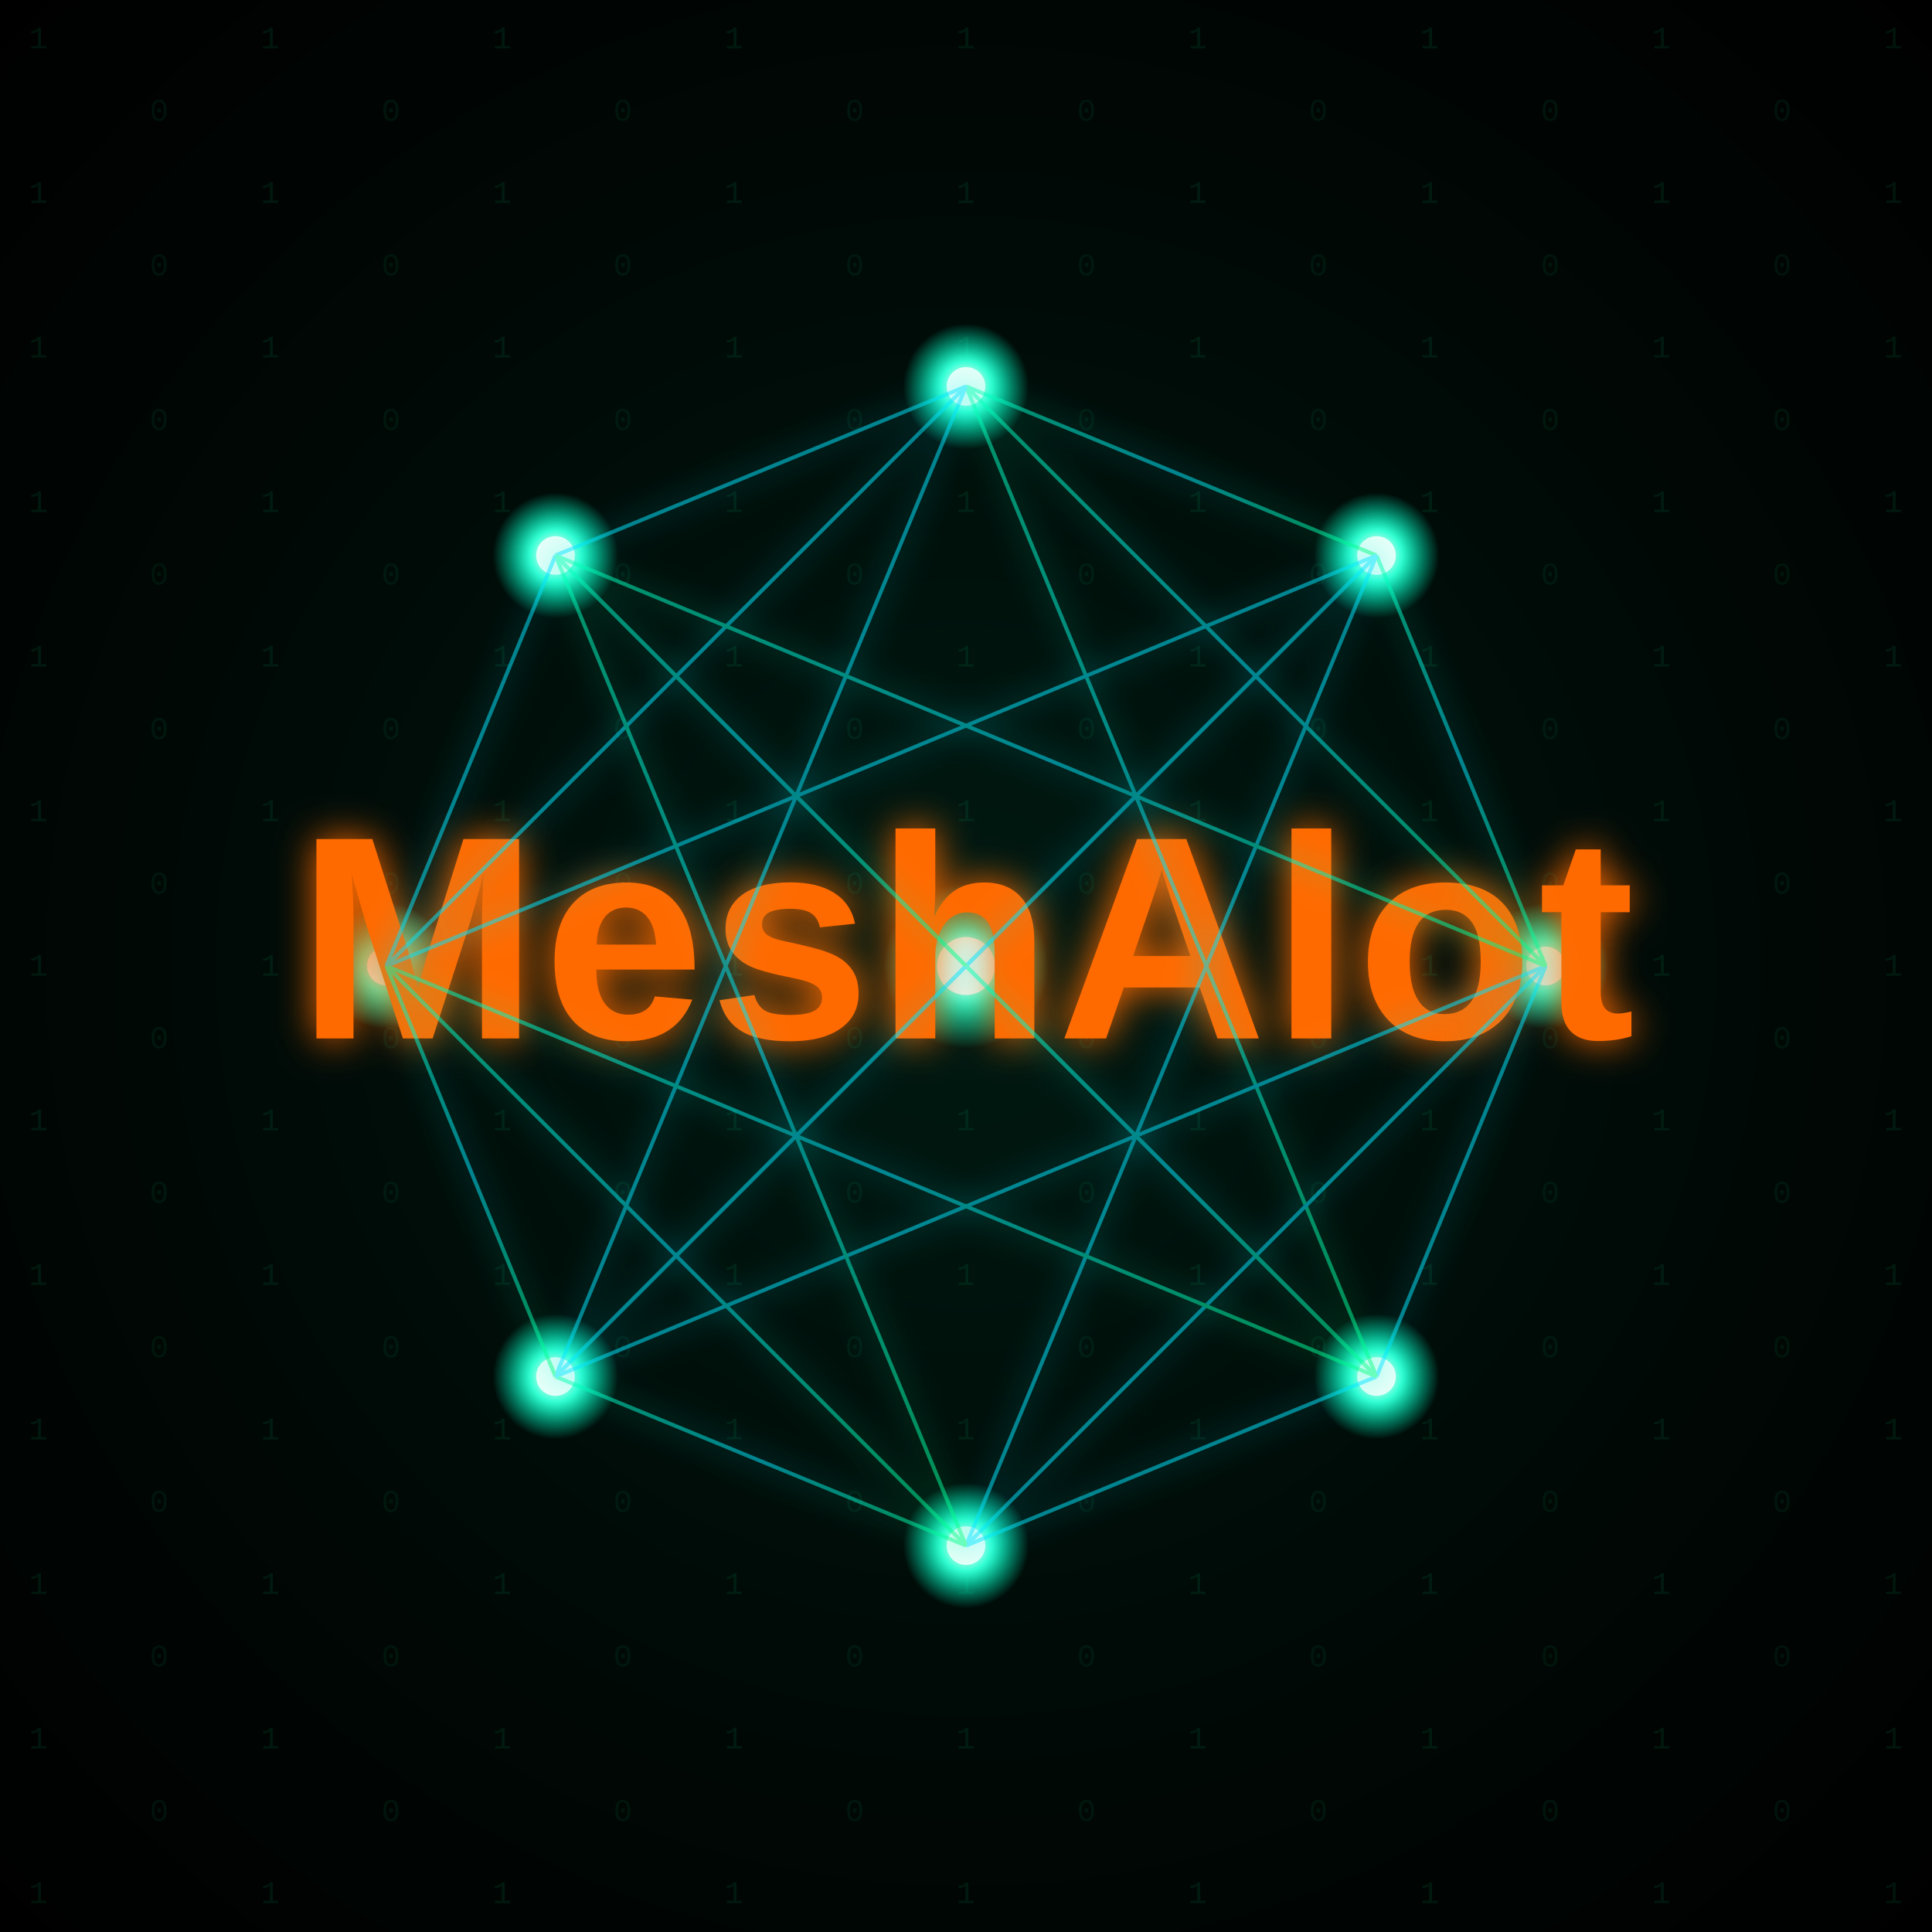
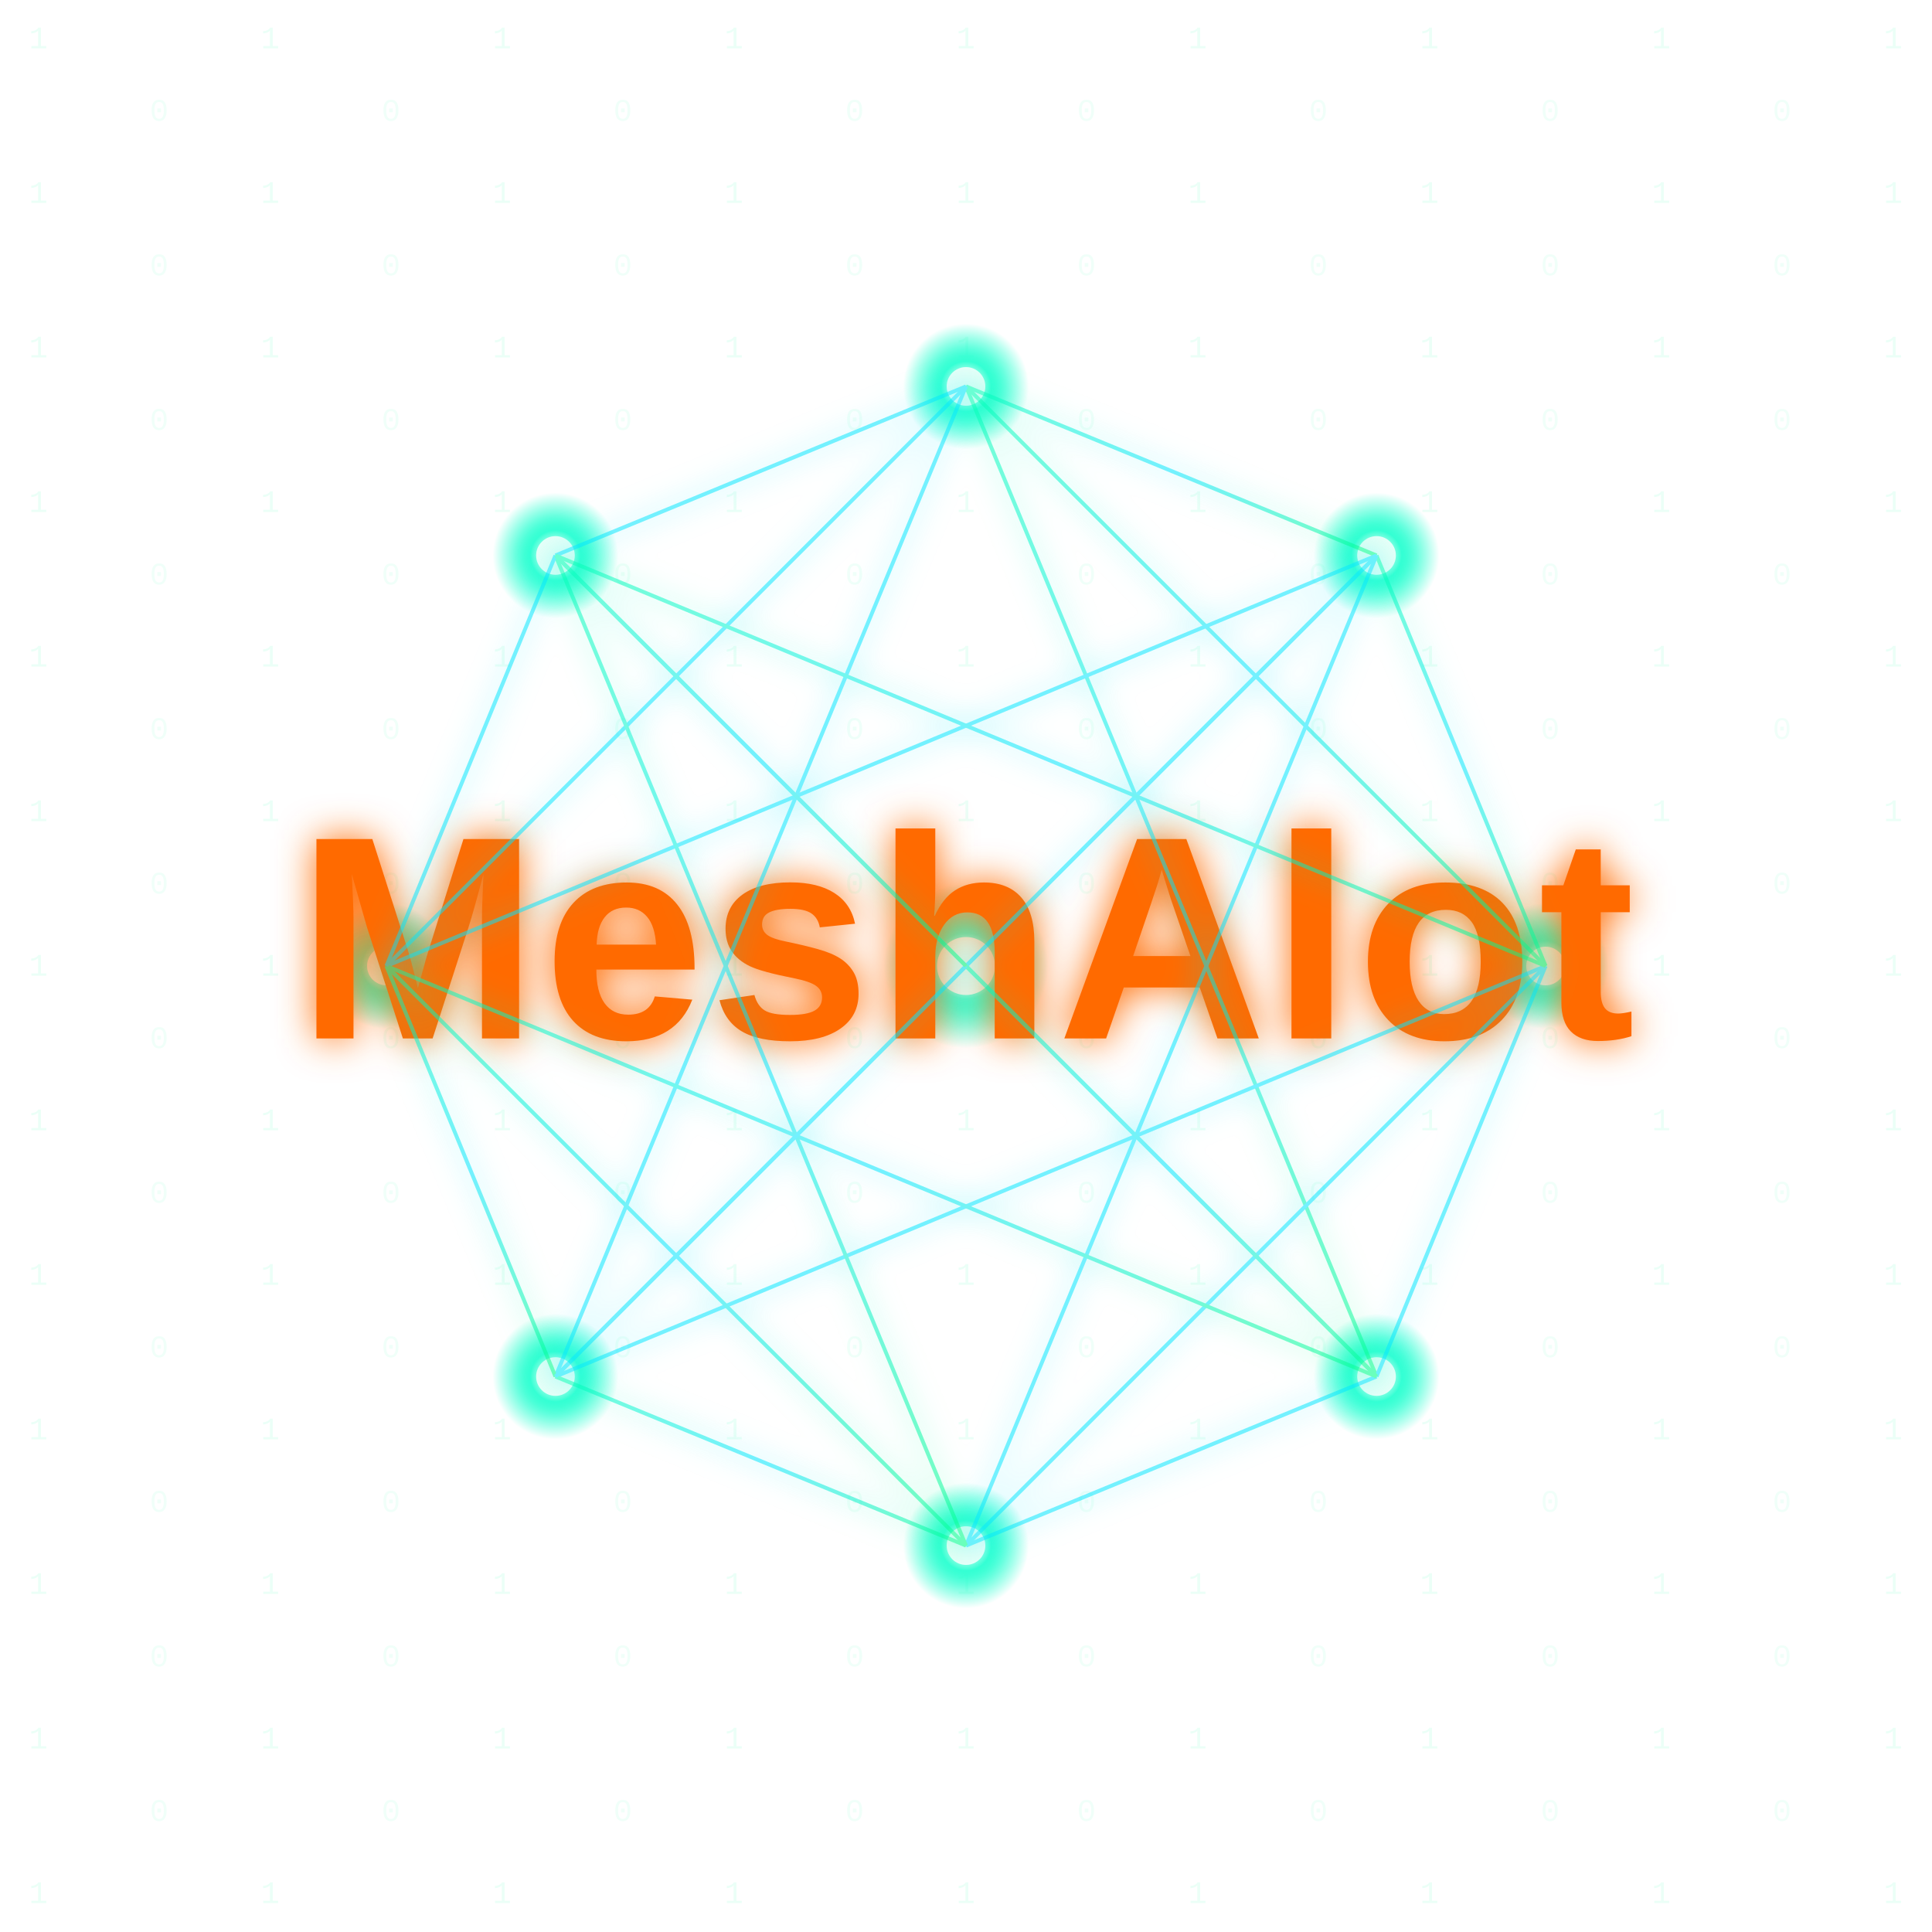
<svg xmlns="http://www.w3.org/2000/svg" width="800" height="800" viewBox="0 0 800 800" role="img" aria-labelledby="title desc">
  <defs>
    <radialGradient id="bgGlow" cx="50%" cy="50%" r="70%">
      <stop offset="0" stop-color="#001a12" />
      <stop offset=".6" stop-color="#000805" />
      <stop offset="1" stop-color="#000" />
    </radialGradient>
    <linearGradient id="lineGrad" x1="0" y1="0" x2="1" y2="1">
      <stop offset="0" stop-color="#00ffb3" />
      <stop offset=".5" stop-color="#00e5ff" />
      <stop offset="1" stop-color="#00ff88" />
    </linearGradient>
    <radialGradient id="nodeGlow">
      <stop offset="0" stop-color="#e6fff7" />
      <stop offset=".4" stop-color="#00ffc8" />
      <stop offset="1" stop-color="#00ffc8" stop-opacity="0" />
    </radialGradient>
    <filter id="glow" x="-100%" y="-100%" width="300%" height="300%">
      <feGaussianBlur stdDeviation="6" result="b" />
      <feMerge>
        <feMergeNode in="b" />
        <feMergeNode in="SourceGraphic" />
      </feMerge>
    </filter>
    <filter id="textGlow" x="-80%" y="-80%" width="260%" height="260%">
      <feGaussianBlur stdDeviation="8" result="b" />
      <feMerge>
        <feMergeNode in="b" />
        <feMergeNode in="SourceGraphic" />
      </feMerge>
    </filter>
    <pattern id="binary" width="96" height="64" patternUnits="userSpaceOnUse">
      <text x="12" y="20" fill="#00ff99" opacity=".08" font-family="Consolas,Courier New,monospace" font-size="13">1</text>
      <text x="62" y="50" fill="#00ff99" opacity=".06" font-family="Consolas,Courier New,monospace" font-size="13">0</text>
    </pattern>
  </defs>
-   <rect width="800" height="800" fill="url(#bgGlow)" />
  <rect width="800" height="800" fill="url(#binary)" />
  <g>
    <circle cx="400" cy="160" r="26" fill="url(#nodeGlow)" />
    <circle cx="570" cy="230" r="26" fill="url(#nodeGlow)" />
    <circle cx="640" cy="400" r="26" fill="url(#nodeGlow)" />
    <circle cx="570" cy="570" r="26" fill="url(#nodeGlow)" />
    <circle cx="400" cy="640" r="26" fill="url(#nodeGlow)" />
    <circle cx="230" cy="570" r="26" fill="url(#nodeGlow)" />
    <circle cx="160" cy="400" r="26" fill="url(#nodeGlow)" />
    <circle cx="230" cy="230" r="26" fill="url(#nodeGlow)" />
    <circle cx="400" cy="400" r="34" fill="url(#nodeGlow)" />
  </g>
  <g fill="#eafff9" filter="url(#glow)">
    <circle cx="400" cy="160" r="8" />
    <circle cx="570" cy="230" r="8" />
    <circle cx="640" cy="400" r="8" />
    <circle cx="570" cy="570" r="8" />
    <circle cx="400" cy="640" r="8" />
    <circle cx="230" cy="570" r="8" />
    <circle cx="160" cy="400" r="8" />
    <circle cx="230" cy="230" r="8" />
    <circle cx="400" cy="400" r="12" />
  </g>
  <text x="400" y="430" text-anchor="middle" font-family="Segoe UI,Arial,sans-serif" font-size="120" font-weight="700" letter-spacing="2" fill="#ff6a00" filter="url(#textGlow)">MeshAlot</text>
  <g stroke="url(#lineGrad)" stroke-width="1.6" opacity=".55" filter="url(#glow)">
    <line x1="400" y1="160" x2="570" y2="230" />
    <line x1="400" y1="160" x2="640" y2="400" />
    <line x1="400" y1="160" x2="570" y2="570" />
    <line x1="400" y1="160" x2="400" y2="640" />
    <line x1="400" y1="160" x2="230" y2="570" />
    <line x1="400" y1="160" x2="160" y2="400" />
    <line x1="400" y1="160" x2="230" y2="230" />
    <line x1="400" y1="160" x2="400" y2="400" />
    <line x1="570" y1="230" x2="640" y2="400" />
    <line x1="570" y1="230" x2="570" y2="570" />
    <line x1="570" y1="230" x2="400" y2="640" />
    <line x1="570" y1="230" x2="230" y2="570" />
    <line x1="570" y1="230" x2="160" y2="400" />
    <line x1="570" y1="230" x2="230" y2="230" />
    <line x1="570" y1="230" x2="400" y2="400" />
    <line x1="640" y1="400" x2="570" y2="570" />
    <line x1="640" y1="400" x2="400" y2="640" />
    <line x1="640" y1="400" x2="230" y2="570" />
    <line x1="640" y1="400" x2="160" y2="400" />
    <line x1="640" y1="400" x2="230" y2="230" />
    <line x1="640" y1="400" x2="400" y2="400" />
    <line x1="570" y1="570" x2="400" y2="640" />
    <line x1="570" y1="570" x2="230" y2="570" />
    <line x1="570" y1="570" x2="160" y2="400" />
    <line x1="570" y1="570" x2="230" y2="230" />
    <line x1="570" y1="570" x2="400" y2="400" />
    <line x1="400" y1="640" x2="230" y2="570" />
    <line x1="400" y1="640" x2="160" y2="400" />
    <line x1="400" y1="640" x2="230" y2="230" />
    <line x1="400" y1="640" x2="400" y2="400" />
    <line x1="230" y1="570" x2="160" y2="400" />
    <line x1="230" y1="570" x2="230" y2="230" />
    <line x1="230" y1="570" x2="400" y2="400" />
    <line x1="160" y1="400" x2="230" y2="230" />
    <line x1="160" y1="400" x2="400" y2="400" />
    <line x1="230" y1="230" x2="400" y2="400" />
  </g>
</svg>
